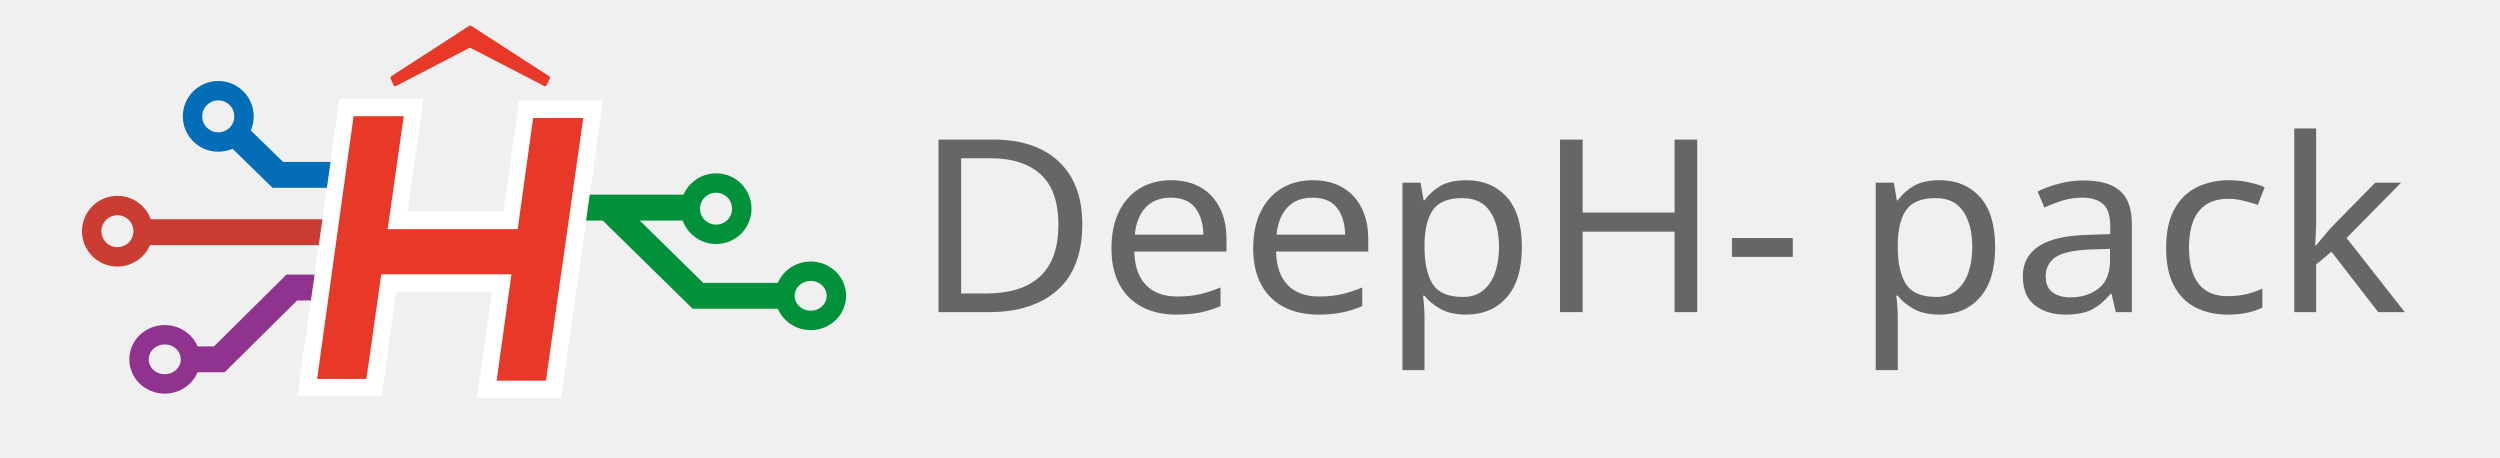
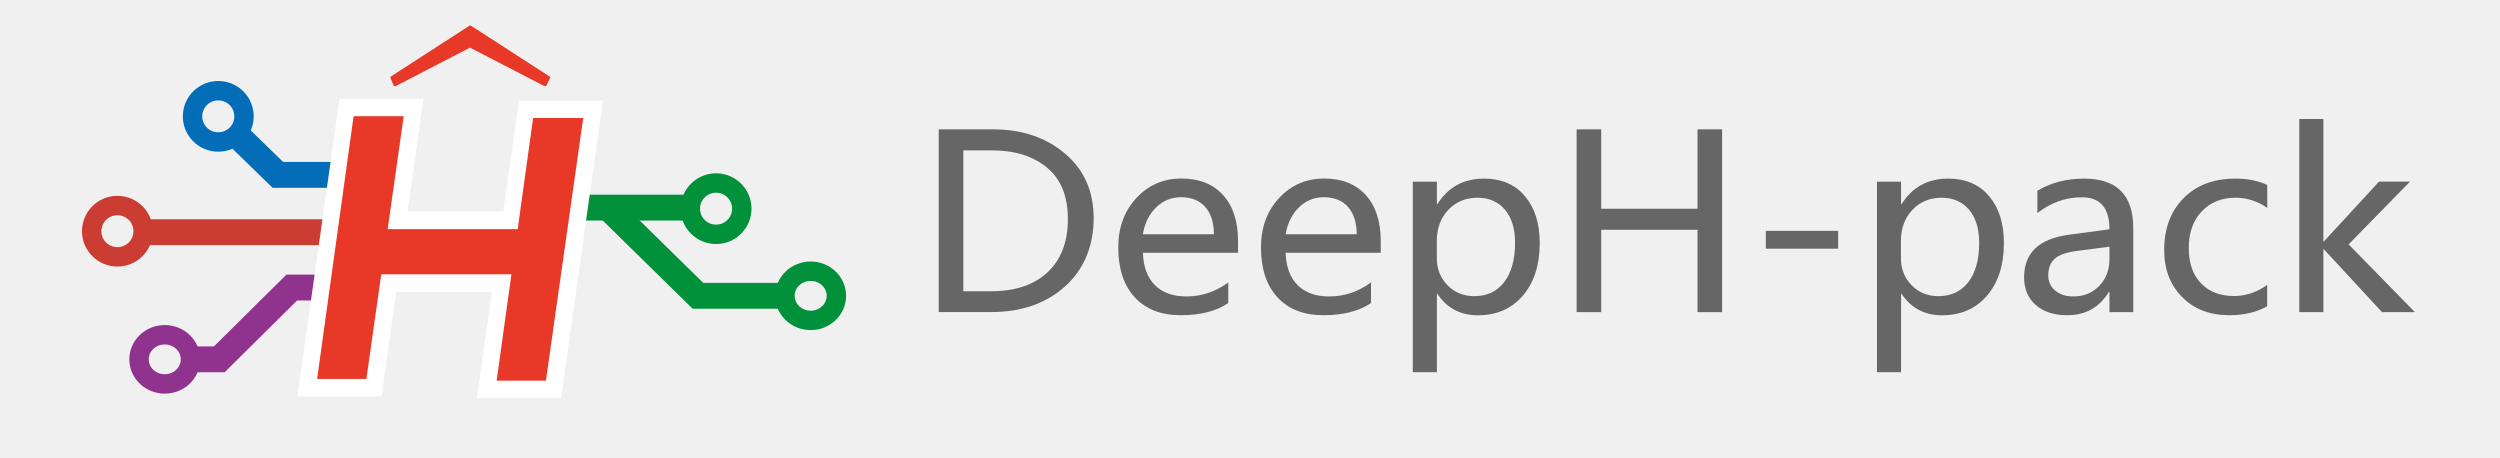
<svg xmlns="http://www.w3.org/2000/svg" id="_图层_1" data-name="图层 1" viewBox="0 0 351.75 64.33">
  <defs>
    <style>
      .cls-1, .cls-2, .cls-3, .cls-4, .cls-5, .cls-6, .cls-7, .cls-8, .cls-9 {
        fill: none;
      }

      .cls-1, .cls-2, .cls-4, .cls-5, .cls-6, .cls-7, .cls-8, .cls-9 {
        stroke-miterlimit: 8;
      }

      .cls-1, .cls-6, .cls-7, .cls-9 {
        stroke-width: 2.73px;
      }

      .cls-1, .cls-8 {
        stroke: #036eb7;
      }

      .cls-2, .cls-4, .cls-5, .cls-8 {
        stroke-width: 3.64px;
      }

      .cls-2, .cls-7 {
        stroke: #00913a;
      }

      .cls-10 {
-         fill: #666;
-         font-family: MicrosoftYaHei, 'Microsoft YaHei';
-         font-size: 34px;
+         fill: #fff;
      }

      .cls-11 {
-         fill: #fff;
+         fill: #666;
      }

      .cls-12 {
-         letter-spacing: 0em;
-       }
- 
-       .cls-13 {
-         letter-spacing: -.01em;
-       }
- 
-       .cls-14 {
        stroke: #e73828;
        stroke-linejoin: round;
        stroke-width: .46px;
      }

-       .cls-14, .cls-15 {
+       .cls-12, .cls-13 {
        fill: #e73828;
      }

      .cls-4, .cls-6 {
        stroke: #8f338e;
      }

      .cls-5, .cls-9 {
        stroke: #cb3c33;
      }
    </style>
  </defs>
-   <text class="cls-10" transform="translate(128.62 43.92) scale(1.04 1)">
-     <tspan x="0" y="0">DeepH-</tspan>
-     <tspan class="cls-13" x="127.2" y="0">p</tspan>
-     <tspan class="cls-12" x="148.43" y="0">ack</tspan>
-   </text>
+   <g>
+     <path class="cls-11" d="M132.08,43.92v-25.72h7.64c4.06,0,7.43,1.13,10.12,3.4,2.69,2.27,4.04,5.31,4.04,9.13s-1.35,7.18-4.04,9.58c-2.69,2.4-6.16,3.6-10.4,3.6h-7.36ZM135.54,21.16v19.82h3.89c3.4,0,6.05-.89,7.96-2.67,1.91-1.78,2.86-4.28,2.86-7.49s-.98-5.62-2.94-7.24c-1.96-1.62-4.54-2.42-7.73-2.42h-4.04Z" />
+     <path class="cls-11" d="M174.19,35.57h-13.38c.06,1.96.62,3.47,1.68,4.54,1.06,1.07,2.54,1.6,4.44,1.6,2.14,0,4.11-.66,5.89-1.98v2.91c-1.68,1.14-3.91,1.71-6.69,1.71s-4.92-.84-6.47-2.52c-1.55-1.68-2.32-4.02-2.32-7.01,0-2.81.85-5.13,2.55-6.96,1.7-1.83,3.81-2.74,6.33-2.74s4.45.77,5.86,2.32c1.41,1.54,2.11,3.71,2.11,6.48v1.64ZM170.8,32.96c-.01-1.66-.42-2.94-1.23-3.85-.81-.91-1.94-1.36-3.41-1.36-1.35,0-2.52.48-3.5,1.44s-1.6,2.22-1.86,3.77h9.99Z" />
+     <path class="cls-11" d="M194.27,35.57h-13.38c.06,1.96.62,3.47,1.68,4.54,1.06,1.07,2.54,1.6,4.44,1.6,2.14,0,4.11-.66,5.89-1.98v2.91c-1.68,1.14-3.91,1.71-6.69,1.71s-4.92-.84-6.47-2.52c-1.55-1.68-2.32-4.02-2.32-7.01,0-2.81.85-5.13,2.55-6.96,1.7-1.83,3.81-2.74,6.33-2.74s4.45.77,5.86,2.32c1.41,1.54,2.11,3.71,2.11,6.48v1.64ZM190.89,32.96c-.01-1.66-.42-2.94-1.23-3.85-.81-.91-1.94-1.36-3.41-1.36-1.35,0-2.52.48-3.5,1.44s-1.6,2.22-1.86,3.77h9.99Z" />
+     <path class="cls-11" d="M202.17,41.33v11.04h-3.39v-26.81h3.39v3.17h.07c1.5-2.4,3.69-3.6,6.57-3.6,2.44,0,4.36.82,5.75,2.47s2.08,3.85,2.08,6.62c0,3.05-.79,5.51-2.36,7.36-1.57,1.85-3.69,2.78-6.35,2.78-2.46,0-4.35-1.01-5.69-3.02h-.07ZM202.16,36.35c0,1.49.5,2.75,1.5,3.78,1,1.02,2.26,1.54,3.77,1.54,1.8,0,3.2-.66,4.22-1.99,1.01-1.33,1.52-3.17,1.52-5.51,0-1.98-.47-3.53-1.42-4.66-.95-1.12-2.24-1.69-3.87-1.69s-3.04.57-4.11,1.71c-1.07,1.14-1.61,2.6-1.61,4.38v2.44Z" />
+     <path class="cls-11" d="M242.3,43.92h-3.46v-11.59h-13.55v11.59h-3.46v-25.72h3.46v11.17h13.55v-11.17h3.46v25.72Z" />
+     <path class="cls-11" d="M258.63,34.99h-10.18v-2.51h10.18v2.51Z" />
+     <path class="cls-11" d="M267.48,41.33v11.04h-3.39v-26.81h3.39v3.17h.07c1.5-2.4,3.69-3.6,6.57-3.6,2.44,0,4.36.82,5.75,2.47s2.08,3.85,2.08,6.62c0,3.05-.79,5.51-2.36,7.36-1.57,1.85-3.69,2.78-6.35,2.78-2.45,0-4.35-1.01-5.69-3.02h-.07ZM267.46,36.35c0,1.49.5,2.75,1.5,3.78,1,1.02,2.26,1.54,3.77,1.54,1.8,0,3.2-.66,4.22-1.99s1.52-3.17,1.52-5.51c0-1.98-.47-3.53-1.42-4.66-.94-1.12-2.24-1.69-3.87-1.69s-3.04.57-4.11,1.71c-1.07,1.14-1.61,2.6-1.61,4.38v2.44Z" />
+     <path class="cls-11" d="M286.65,26.84c1.9-1.14,4.1-1.71,6.59-1.71,4.61,0,6.91,2.32,6.91,6.97v11.82h-3.35v-2.84h-.09c-1.33,2.18-3.28,3.27-5.86,3.27-1.86,0-3.33-.48-4.42-1.44-1.1-.96-1.64-2.26-1.64-3.9,0-3.43,2.11-5.43,6.34-5.99l5.67-.76c0-3-1.29-4.5-3.87-4.5-2.29,0-4.38.74-6.27,2.22v-3.14ZM292.32,35.29c-1.57.2-2.65.58-3.24,1.13-.59.55-.89,1.33-.89,2.32,0,.87.32,1.59.97,2.14.65.55,1.5.83,2.56.83,1.48,0,2.69-.5,3.65-1.49s1.43-2.25,1.43-3.75v-1.76l-4.48.58Z" />
+     <path class="cls-11" d="M318.98,43.09c-1.46.84-3.23,1.26-5.29,1.26-2.77,0-4.99-.85-6.67-2.56-1.68-1.7-2.52-3.91-2.52-6.62,0-3.01.91-5.44,2.72-7.28s4.24-2.76,7.29-2.76c1.75,0,3.25.3,4.49.9v3.22c-1.35-.95-2.85-1.43-4.49-1.43-1.94,0-3.51.65-4.73,1.93-1.22,1.29-1.82,3.01-1.82,5.15s.57,3.77,1.72,4.96c1.15,1.2,2.69,1.79,4.64,1.79,1.65,0,3.2-.52,4.67-1.56v2.99Z" />
+     <path class="cls-11" d="M339.77,43.92h-4.62l-8.18-8.85h-.07v8.85h-3.39v-27.18h3.39v17.23h.07l7.76-8.42h4.36l-8.64,8.83,9.32,9.53Z" />
+   </g>
  <g>
    <g>
      <line class="cls-2" x1="96.93" y1="29.21" x2="77.16" y2="29.21" />
      <path class="cls-7" d="M104.37,29.36c0-1.99-1.62-3.61-3.62-3.61s-3.62,1.61-3.62,3.61,1.62,3.61,3.62,3.61,3.62-1.61,3.62-3.61h0Z" />
      <polyline class="cls-2" points="85.55 29.21 98.2 41.62 110.15 41.62" />
      <path class="cls-7" d="M117.68,41.62c0-1.91-1.62-3.46-3.62-3.46s-3.62,1.55-3.62,3.46,1.62,3.46,3.62,3.46,3.62-1.55,3.62-3.46h0Z" />
    </g>
    <g>
      <polyline class="cls-4" points="48.21 40.46 41.05 40.46 30.85 50.56 26.8 50.56" />
      <path class="cls-6" d="M19.56,50.56c0-1.91,1.62-3.46,3.62-3.46s3.62,1.55,3.62,3.46-1.62,3.46-3.62,3.46-3.62-1.55-3.62-3.46h0Z" />
    </g>
    <g>
      <line class="cls-5" x1="20.43" y1="32.67" x2="50.43" y2="32.67" />
      <path class="cls-9" d="M12.9,32.53c0-1.99,1.62-3.61,3.62-3.61s3.62,1.61,3.62,3.61-1.62,3.61-3.62,3.61-3.62-1.61-3.62-3.61h0Z" />
    </g>
    <g>
      <polyline class="cls-8" points="53.14 24.6 39.09 24.6 33.45 19.11" />
      <path class="cls-1" d="M27.09,16.37c0-1.99,1.62-3.61,3.62-3.61s3.62,1.61,3.62,3.61-1.62,3.61-3.62,3.61-3.62-1.61-3.62-3.61h0Z" />
    </g>
    <polygon class="cls-3" points="1 65.34 134.79 65.34 134.79 -1.51 1 -1.51 1 65.34 1 65.34" />
    <g>
-       <rect class="cls-11" x="48.21" y="29.76" width="31.49" height="11.31" />
-       <polygon class="cls-11" points="47.77 13.91 59.58 13.91 53.68 55.76 41.84 55.76 47.77 13.91" />
-       <polygon class="cls-11" points="73.03 14.15 84.84 14.15 78.94 56.01 67.1 56.01 73.03 14.15" />
+       <rect class="cls-10" x="48.21" y="29.76" width="31.49" height="11.31" />
+       <polygon class="cls-10" points="47.77 13.91 59.58 13.91 53.68 55.76 41.84 55.76 47.77 13.91" />
+       <polygon class="cls-10" points="73.03 14.15 84.84 14.15 78.94 56.01 67.1 56.01 73.03 14.15" />
    </g>
    <g>
-       <polygon class="cls-14" points="66.16 3.82 77.16 10.93 76.69 11.9 66.12 6.44 55.59 11.9 55.16 10.93 66.16 3.82 66.16 3.82" />
+       <polygon class="cls-12" points="66.16 3.82 77.16 10.93 76.69 11.9 66.12 6.44 55.59 11.9 55.16 10.93 66.16 3.82 66.16 3.82" />
      <g>
-         <polyline class="cls-15" points="49.75 16.35 56.8 16.35 51.55 53.32 44.62 53.32" />
-         <polyline class="cls-15" points="75.01 16.6 82.06 16.6 76.81 53.56 69.88 53.56" />
-         <rect class="cls-15" x="50.78" y="32.24" width="26.34" height="6.35" />
+         <polyline class="cls-13" points="49.75 16.35 56.8 16.35 51.55 53.32 44.62 53.32" />
+         <polyline class="cls-13" points="75.01 16.6 82.06 16.6 76.81 53.56 69.88 53.56" />
+         <rect class="cls-13" x="50.78" y="32.24" width="26.34" height="6.35" />
      </g>
    </g>
  </g>
</svg>
